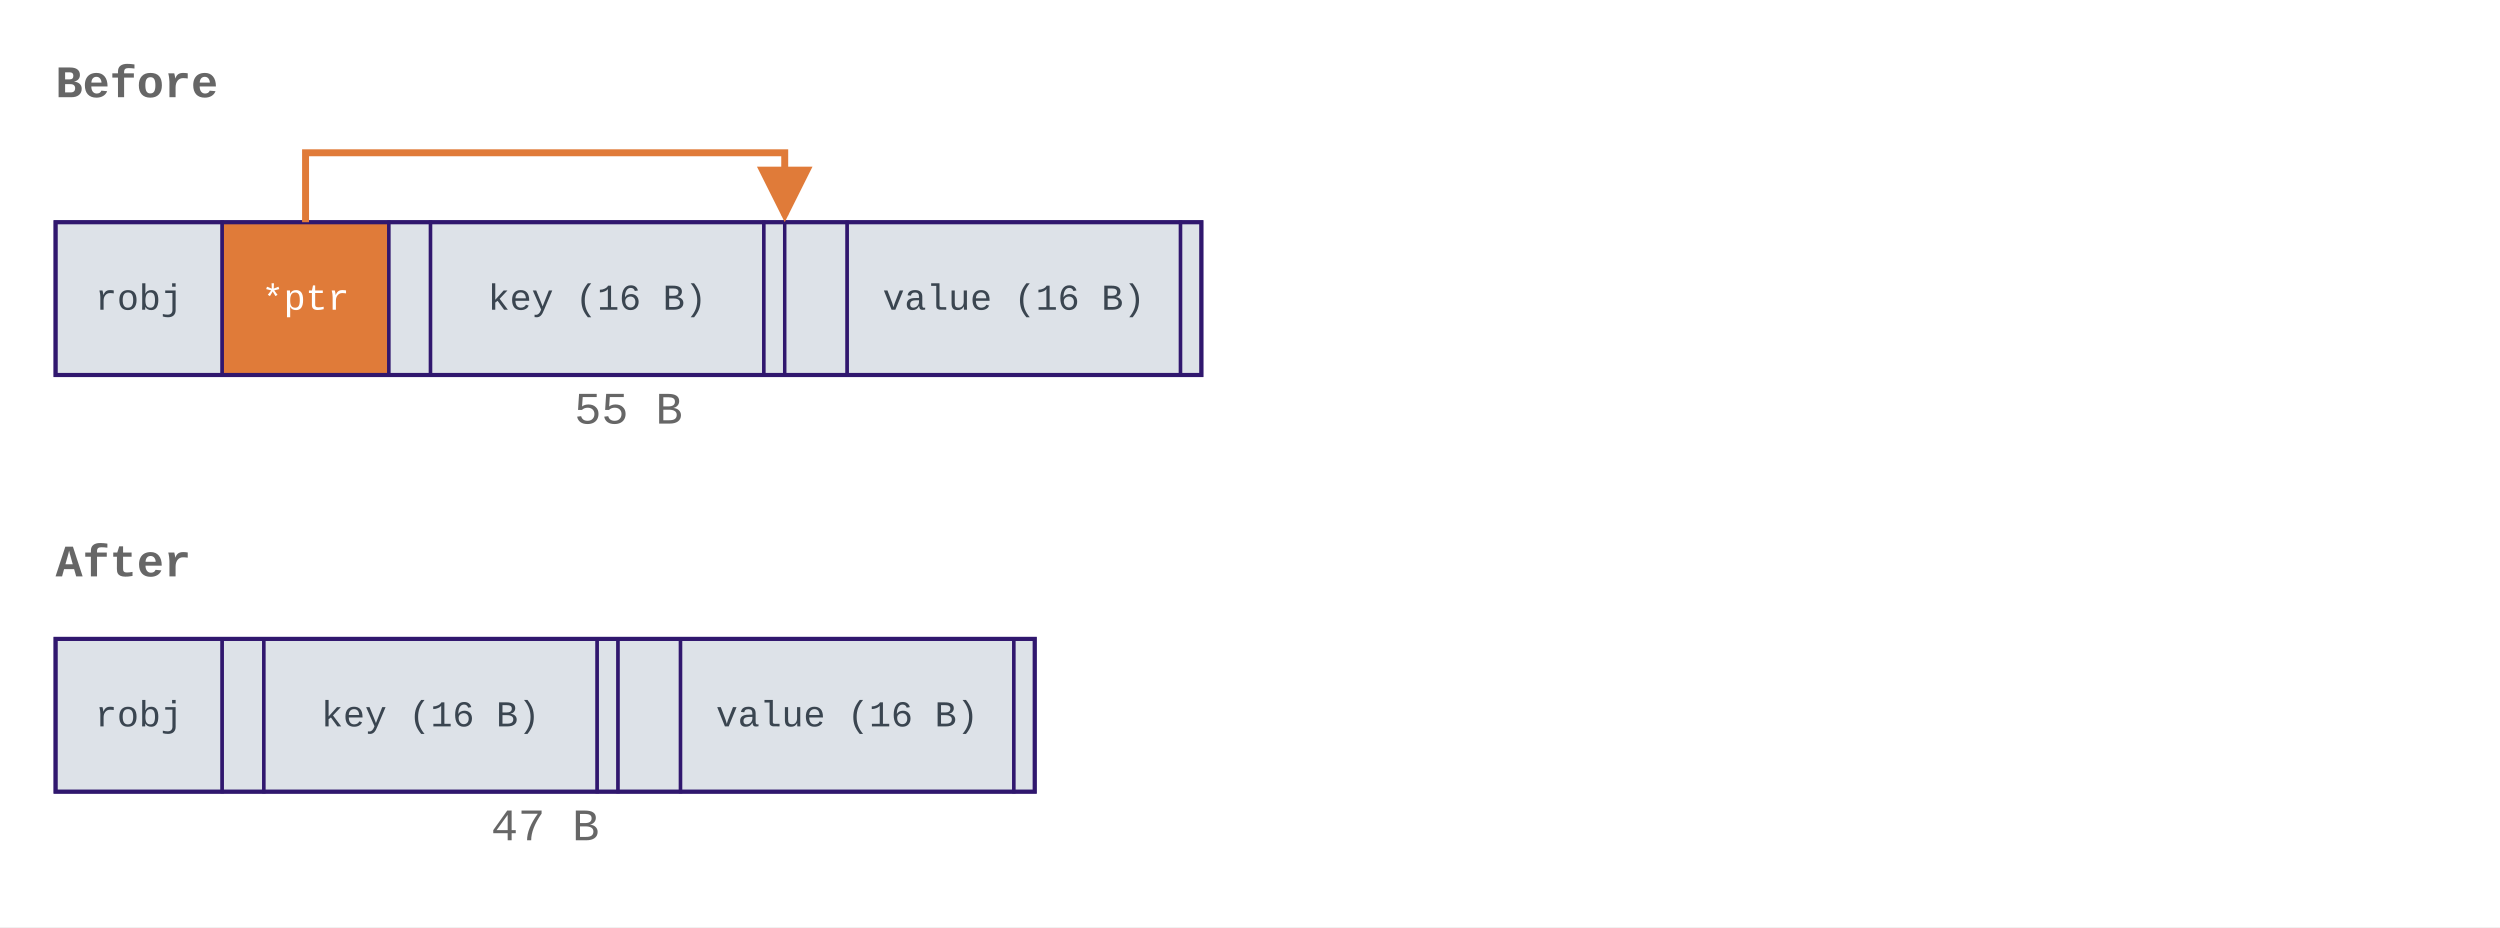
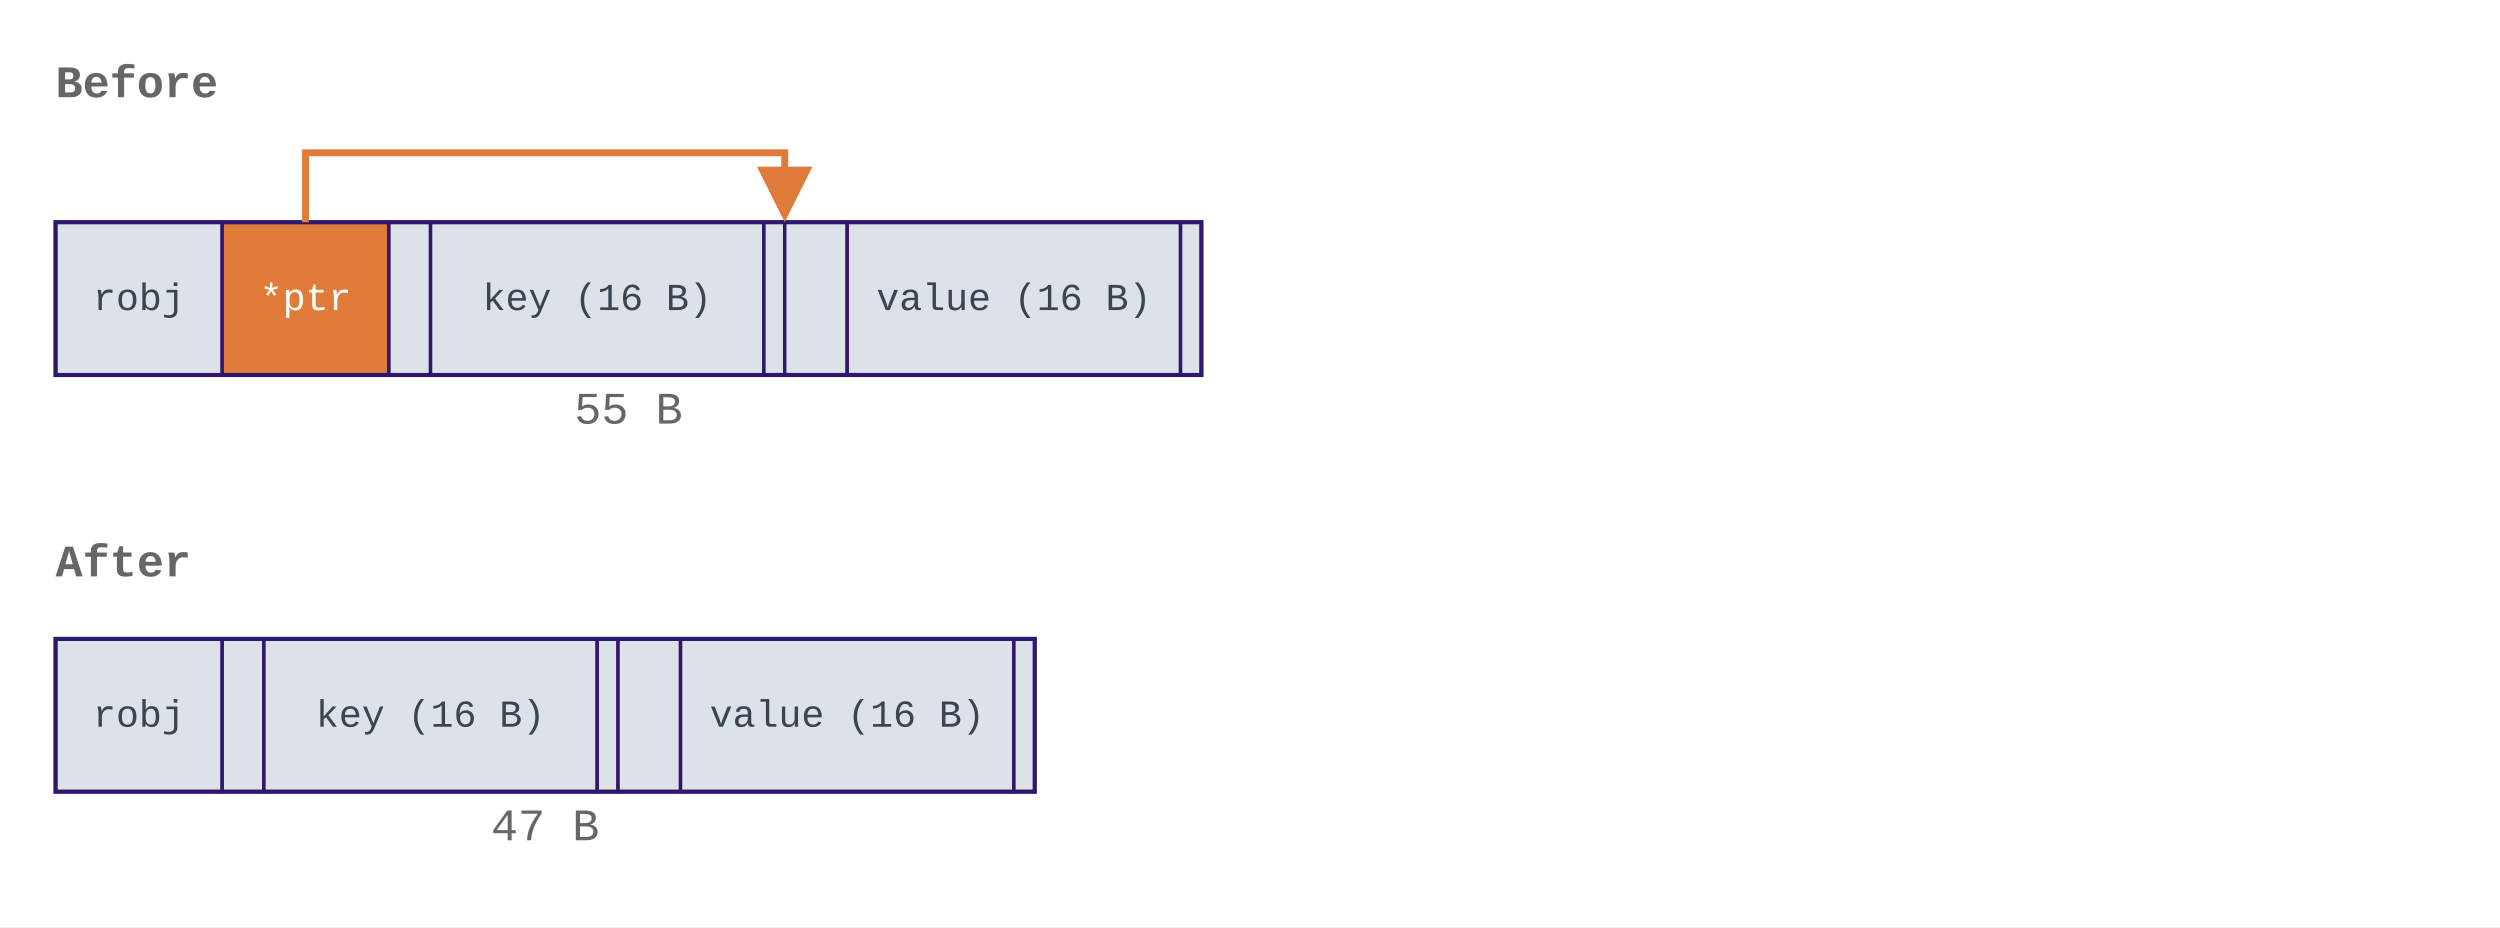
<svg xmlns="http://www.w3.org/2000/svg" width="720" viewBox="0 0 720 267" font-family="'Fira Mono', Consolas, Menlo, Monaco, 'Courier New', monospace">
  <defs>
    <defs>
      <pattern id="fd-hatch" width="6" height="6" patternTransform="rotate(45)" patternUnits="userSpaceOnUse">
        <rect class="fd-hatch-background" fill="#f5f7f7" width="6" height="6" />
        <line class="fd-hatch-lines" stroke="#b9c2cc" stroke-width="1.5" x1="0" y1="0" x2="0" y2="6" />
      </pattern>
    </defs>
    <marker id="arrowhead" markerWidth="8" markerHeight="8" refX="7" refY="4" orient="auto">
      <path d="M0,0 L8,4 L0,8 z" fill="#e07b39" />
    </marker>
  </defs>
  <rect width="720" height="267" fill="#ffffff" />
  <text x="16.0" y="28.0" font-family="'Fira Mono', Consolas, Menlo, Monaco, 'Courier New', monospace" font-size="13" font-weight="bold" fill="#666666" text-anchor="start">Before</text>
  <g transform="translate(16.00 64.00)">
    <rect class="fd-role-overhead" fill="#dde2e8" stroke="#30176e" stroke-width="1" x="0.0" y="0.0" width="48.0" height="44" rx="0" />
    <rect class="fd-role-pointer" fill="#e07b39" stroke="#30176e" stroke-width="1" x="48.0" y="0.0" width="48.0" height="44" rx="0" />
    <rect class="fd-role-overhead" fill="#dde2e8" stroke="#30176e" stroke-width="1" x="96.0" y="0.0" width="12.0" height="44" rx="0" />
    <rect class="fd-role-overhead" fill="#dde2e8" stroke="#30176e" stroke-width="1" x="108.0" y="0.0" width="96.0" height="44" rx="0" />
    <rect class="fd-role-overhead" fill="#dde2e8" stroke="#30176e" stroke-width="1" x="204.0" y="0.0" width="6.0" height="44" rx="0" />
    <rect class="fd-role-overhead" fill="#dde2e8" stroke="#30176e" stroke-width="1" x="210.0" y="0.0" width="18.0" height="44" rx="0" />
    <rect class="fd-role-overhead" fill="#dde2e8" stroke="#30176e" stroke-width="1" x="228.0" y="0.0" width="96.0" height="44" rx="0" />
    <rect class="fd-role-overhead" fill="#dde2e8" stroke="#30176e" stroke-width="1" x="324.0" y="0.0" width="6.0" height="44" rx="0" />
  </g>
  <rect x="16.0" y="64.0" width="330.0" height="44.0" fill="none" stroke="#30176e" stroke-width="1.2" />
-   <text x="40.0" y="89.2" font-family="'Fira Mono', Consolas, Menlo, Monaco, 'Courier New', monospace" font-size="10.5" font-weight="normal" fill="#3a4550" text-anchor="middle">robj</text>
-   <text x="88.0" y="89.2" font-family="'Fira Mono', Consolas, Menlo, Monaco, 'Courier New', monospace" font-size="10.5" font-weight="normal" fill="#ffffff" text-anchor="middle">*ptr</text>
-   <text x="172.0" y="89.2" font-family="'Fira Mono', Consolas, Menlo, Monaco, 'Courier New', monospace" font-size="10.5" font-weight="normal" fill="#3a4550" text-anchor="middle">key (16 B)</text>
-   <text x="292.0" y="89.2" font-family="'Fira Mono', Consolas, Menlo, Monaco, 'Courier New', monospace" font-size="10.5" font-weight="normal" fill="#3a4550" text-anchor="middle">value (16 B)</text>
+   <text x="40.0" y="89.3" font-family="'Fira Mono', Consolas, Menlo, Monaco, 'Courier New', monospace" font-size="11" font-weight="normal" fill="#3a4550" text-anchor="middle">robj</text>
+   <text x="88.0" y="89.3" font-family="'Fira Mono', Consolas, Menlo, Monaco, 'Courier New', monospace" font-size="11" font-weight="normal" fill="#ffffff" text-anchor="middle">*ptr</text>
+   <text x="172.0" y="89.3" font-family="'Fira Mono', Consolas, Menlo, Monaco, 'Courier New', monospace" font-size="11" font-weight="normal" fill="#3a4550" text-anchor="middle">key (16 B)</text>
+   <text x="292.0" y="89.3" font-family="'Fira Mono', Consolas, Menlo, Monaco, 'Courier New', monospace" font-size="11" font-weight="normal" fill="#3a4550" text-anchor="middle">value (16 B)</text>
  <text x="181.0" y="122.0" font-family="'Fira Mono', Consolas, Menlo, Monaco, 'Courier New', monospace" font-size="13" font-weight="normal" fill="#666666" text-anchor="middle">55 B</text>
  <path d="M88.0,64.0 L88.0,44.0 L226.0,44.0 L226.0,62.0" stroke="#e07b39" stroke-width="2" fill="none" marker-end="url(#arrowhead)" />
  <text x="16.0" y="166.0" font-family="'Fira Mono', Consolas, Menlo, Monaco, 'Courier New', monospace" font-size="13" font-weight="bold" fill="#666666" text-anchor="start">After</text>
  <g transform="translate(16.00 184.00)">
    <rect class="fd-role-overhead" fill="#dde2e8" stroke="#30176e" stroke-width="1" x="0.0" y="0.0" width="48.0" height="44" rx="0" />
    <rect class="fd-role-overhead" fill="#dde2e8" stroke="#30176e" stroke-width="1" x="48.0" y="0.0" width="12.0" height="44" rx="0" />
    <rect class="fd-role-overhead" fill="#dde2e8" stroke="#30176e" stroke-width="1" x="60.0" y="0.0" width="96.0" height="44" rx="0" />
    <rect class="fd-role-overhead" fill="#dde2e8" stroke="#30176e" stroke-width="1" x="156.0" y="0.0" width="6.0" height="44" rx="0" />
    <rect class="fd-role-overhead" fill="#dde2e8" stroke="#30176e" stroke-width="1" x="162.0" y="0.0" width="18.0" height="44" rx="0" />
    <rect class="fd-role-overhead" fill="#dde2e8" stroke="#30176e" stroke-width="1" x="180.0" y="0.0" width="96.0" height="44" rx="0" />
    <rect class="fd-role-overhead" fill="#dde2e8" stroke="#30176e" stroke-width="1" x="276.0" y="0.0" width="6.0" height="44" rx="0" />
  </g>
  <rect x="16.0" y="184.0" width="282.0" height="44.0" fill="none" stroke="#30176e" stroke-width="1.2" />
-   <text x="40.0" y="209.2" font-family="'Fira Mono', Consolas, Menlo, Monaco, 'Courier New', monospace" font-size="10.5" font-weight="normal" fill="#3a4550" text-anchor="middle">robj</text>
-   <text x="124.0" y="209.2" font-family="'Fira Mono', Consolas, Menlo, Monaco, 'Courier New', monospace" font-size="10.5" font-weight="normal" fill="#3a4550" text-anchor="middle">key (16 B)</text>
-   <text x="244.0" y="209.2" font-family="'Fira Mono', Consolas, Menlo, Monaco, 'Courier New', monospace" font-size="10.5" font-weight="normal" fill="#3a4550" text-anchor="middle">value (16 B)</text>
+   <text x="40.0" y="209.3" font-family="'Fira Mono', Consolas, Menlo, Monaco, 'Courier New', monospace" font-size="11" font-weight="normal" fill="#3a4550" text-anchor="middle">robj</text>
+   <text x="124.0" y="209.3" font-family="'Fira Mono', Consolas, Menlo, Monaco, 'Courier New', monospace" font-size="11" font-weight="normal" fill="#3a4550" text-anchor="middle">key (16 B)</text>
+   <text x="244.0" y="209.3" font-family="'Fira Mono', Consolas, Menlo, Monaco, 'Courier New', monospace" font-size="11" font-weight="normal" fill="#3a4550" text-anchor="middle">value (16 B)</text>
  <text x="157.0" y="242.0" font-family="'Fira Mono', Consolas, Menlo, Monaco, 'Courier New', monospace" font-size="13" font-weight="normal" fill="#666666" text-anchor="middle">47 B</text>
</svg>
